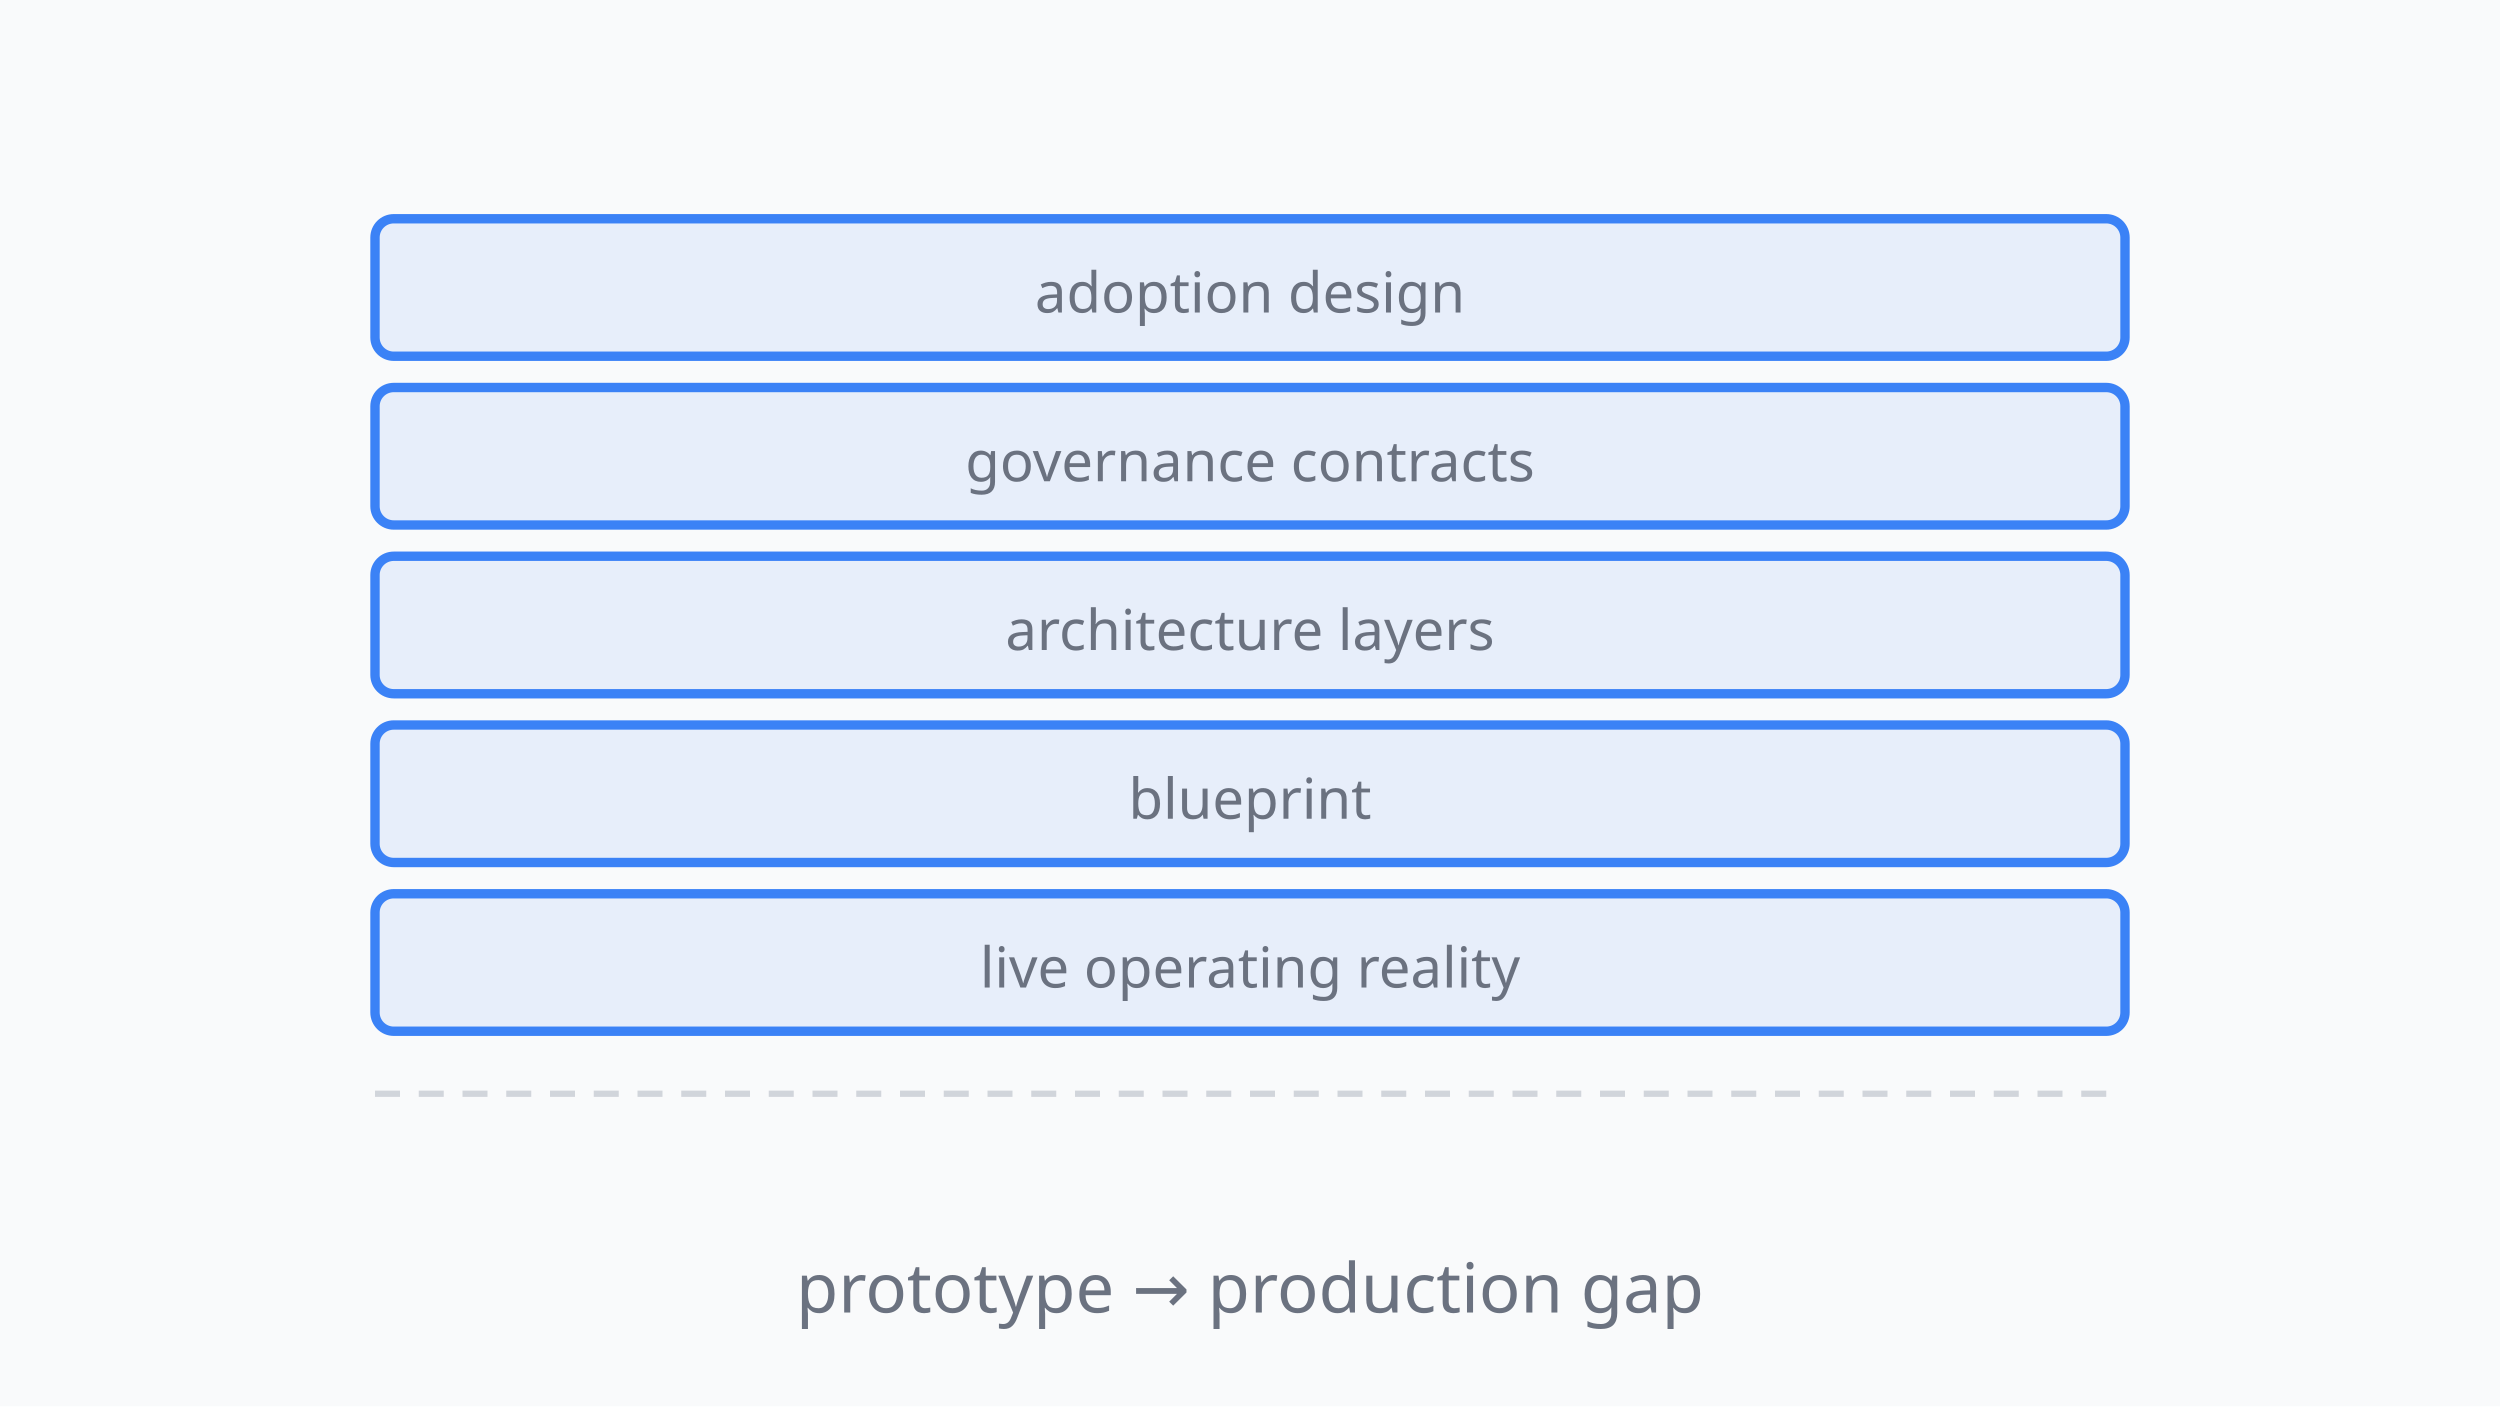
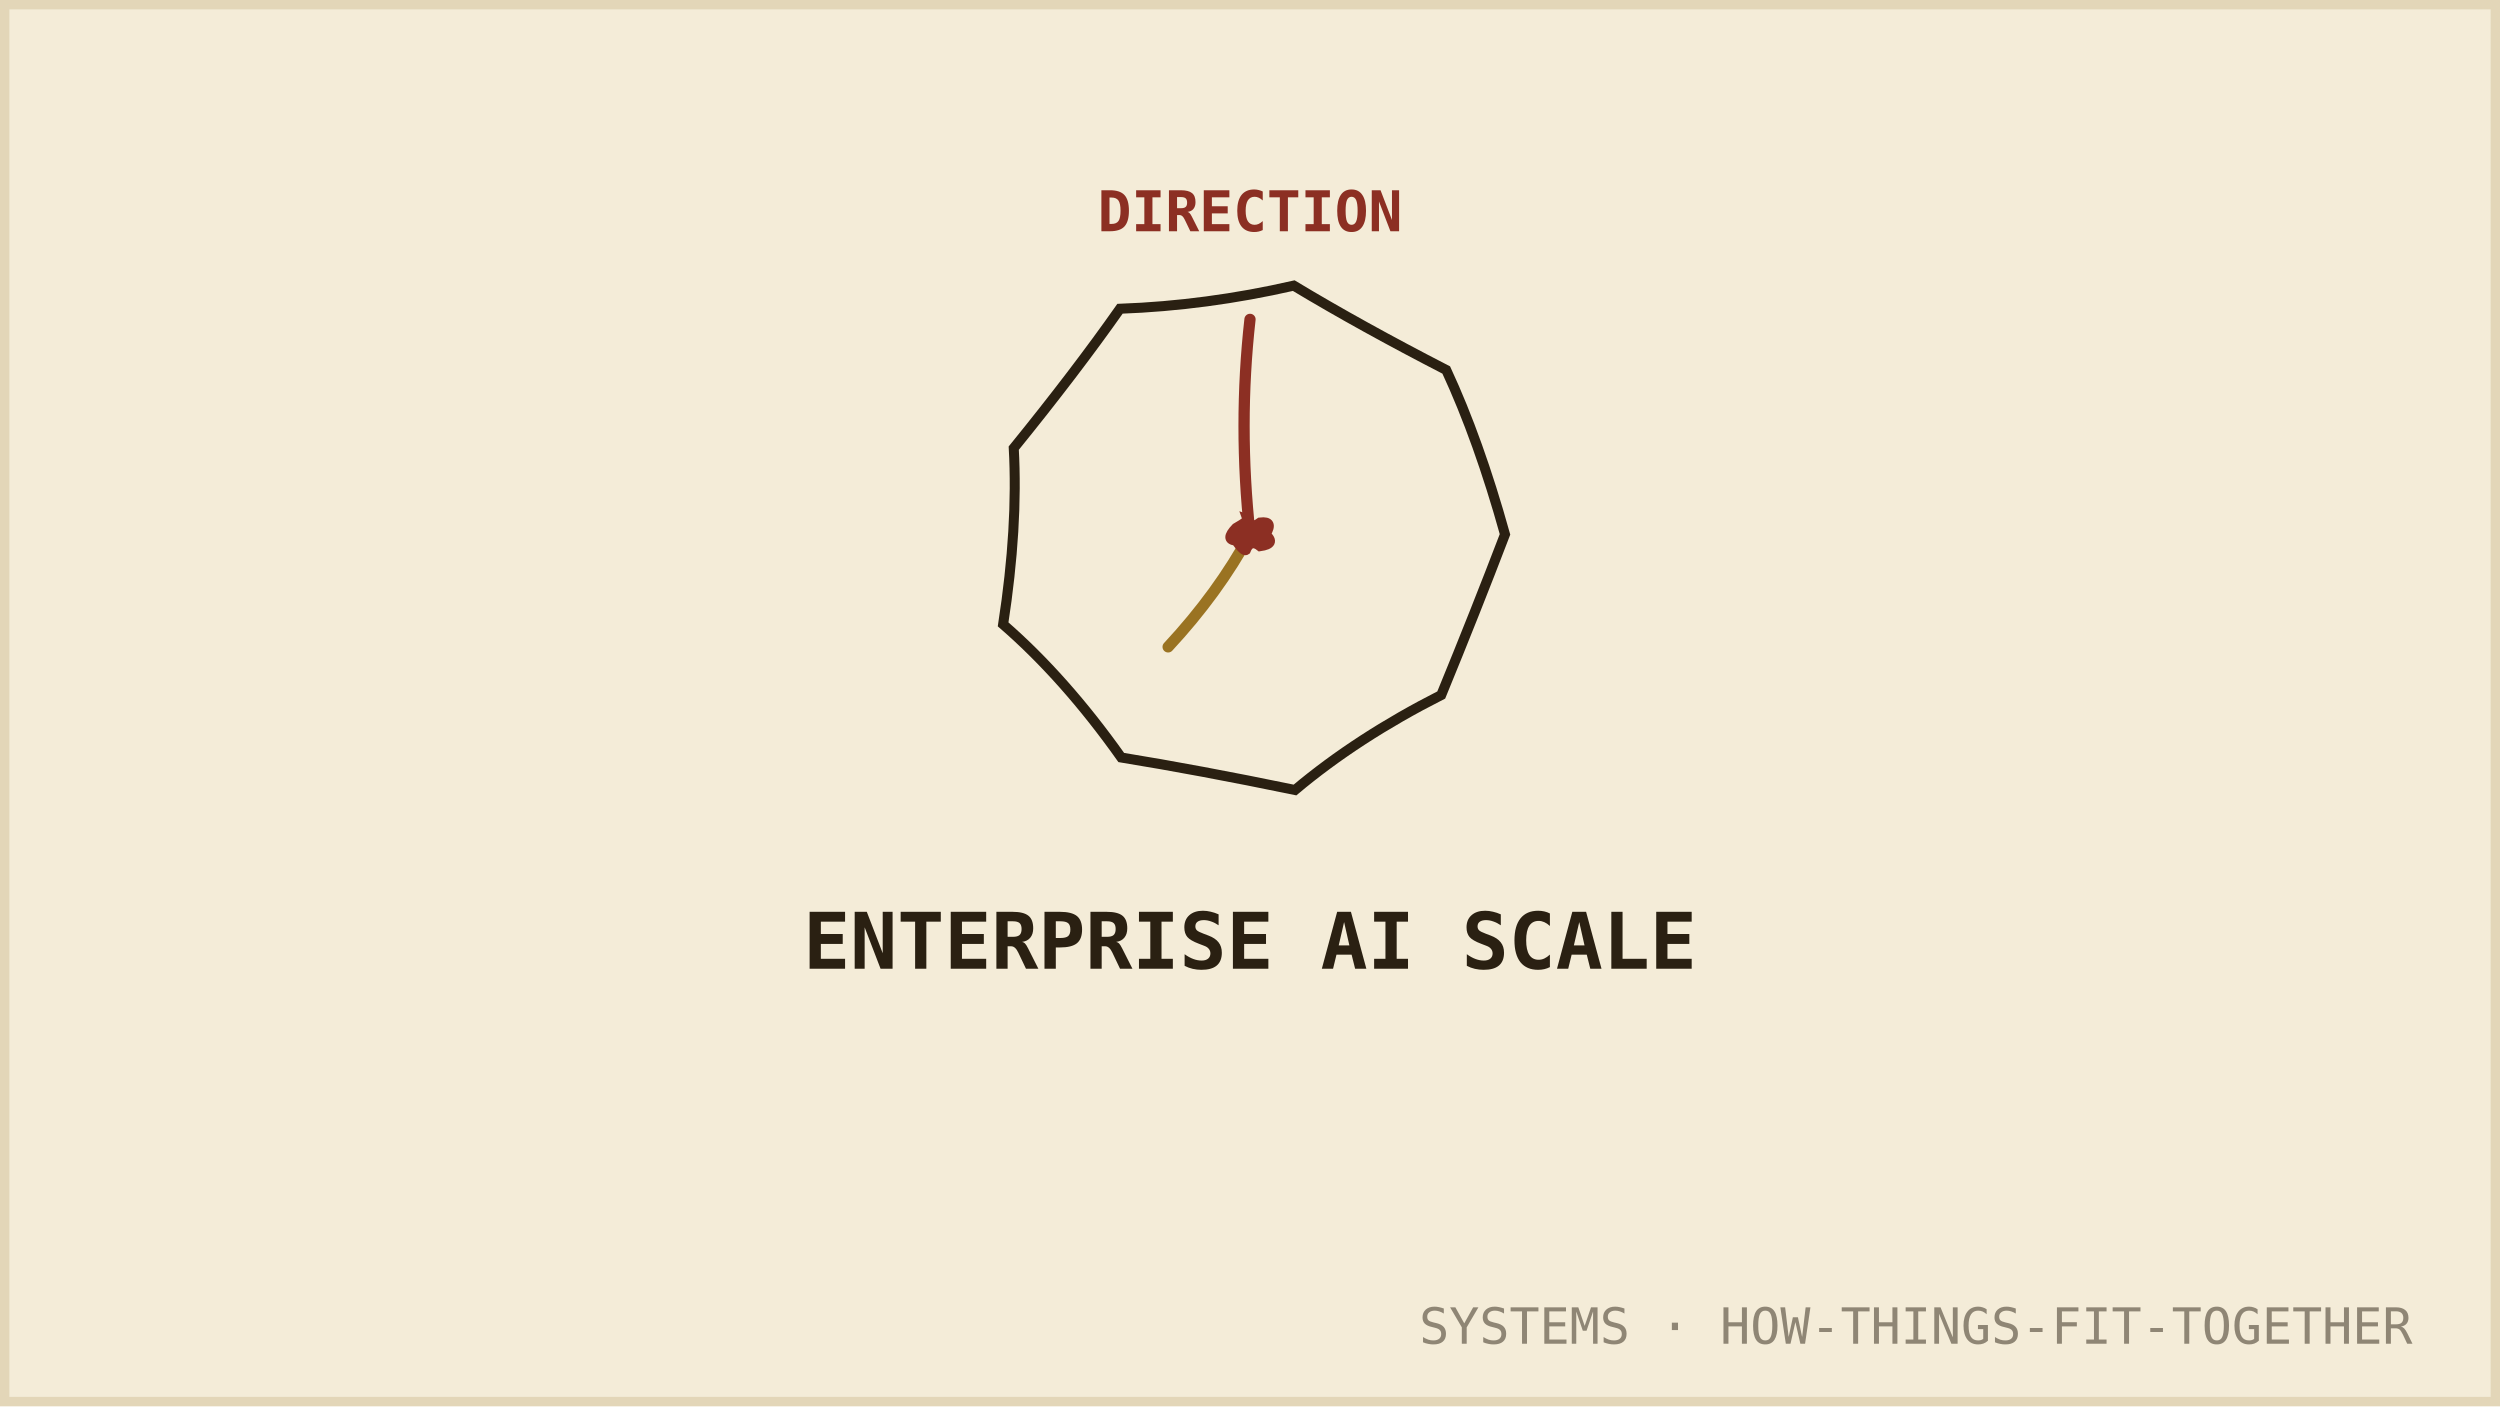
- <svg xmlns="http://www.w3.org/2000/svg" viewBox="0 0 400 225" role="img" aria-labelledby="title desc">
-   <rect width="400" height="225" fill="#f9fafb" />
-   <g stroke="#3b82f6" stroke-width="1.5" fill="none">
-     <rect x="60" y="35" width="280" height="22" rx="3" />
-     <rect x="60" y="62" width="280" height="22" rx="3" />
-     <rect x="60" y="89" width="280" height="22" rx="3" />
-     <rect x="60" y="116" width="280" height="22" rx="3" />
-     <rect x="60" y="143" width="280" height="22" rx="3" />
-   </g>
-   <g fill="#3b82f6" opacity="0.1">
-     <rect x="60" y="35" width="280" height="22" rx="3" />
-     <rect x="60" y="62" width="280" height="22" rx="3" />
-     <rect x="60" y="89" width="280" height="22" rx="3" />
-     <rect x="60" y="116" width="280" height="22" rx="3" />
-     <rect x="60" y="143" width="280" height="22" rx="3" />
-   </g>
-   <g font-family="system-ui, sans-serif" font-size="9" fill="#6b7280">
-     <text x="200" y="50" text-anchor="middle">adoption design</text>
-     <text x="200" y="77" text-anchor="middle">governance contracts</text>
-     <text x="200" y="104" text-anchor="middle">architecture layers</text>
-     <text x="200" y="131" text-anchor="middle">blueprint</text>
-     <text x="200" y="158" text-anchor="middle">live operating reality</text>
-   </g>
-   <g stroke="#d1d5db" stroke-width="1" stroke-dasharray="4 3" fill="none">
-     <line x1="60" y1="175" x2="340" y2="175" />
-   </g>
-   <g font-family="system-ui, sans-serif" font-size="11" fill="#6b7280">
-     <text x="200" y="210" text-anchor="middle">prototype → production gap</text>
-   </g>
+ <svg xmlns="http://www.w3.org/2000/svg" viewBox="0 0 400 225" role="img" aria-labelledby="t d">
+   <rect width="400" height="225" fill="#f4ecd8" />
+   <rect x="0.75" y="0.75" width="398.5" height="223.5" fill="none" stroke="#e3d6b8" stroke-width="1.5" />
+   <path d="M 240.8 85.5 Q 236.1 97.8 230.6 111.2 Q 217.2 118.0 207.2 126.4 Q 191.7 123.2 179.4 121.2 Q 170.4 108.5 160.5 99.9 Q 162.9 84.3 162.2 71.7 Q 172.1 59.5 179.2 49.4 Q 193.0 48.9 207.0 45.7 Q 217.8 52.2 231.4 59.2 Q 236.6 70.4 240.8 85.5 Z" stroke="#2a2012" stroke-width="1.60" fill="none" />
+   <path d="M 200.0 85.5 Q 198.1 68.0 200.0 51.1" stroke="#8c2f23" stroke-width="1.80" fill="none" stroke-linecap="round" />
+   <path d="M 200.0 85.5 Q 194.9 94.9 186.9 103.5" stroke="#9a7322" stroke-width="1.80" fill="none" stroke-linecap="round" />
+   <path d="M 202.6 85.5 Q 204.4 87.1 201.6 87.5 Q 200.1 86.3 199.4 88.1 Q 199.0 88.4 197.7 86.6 Q 195.8 86.4 197.7 84.4 Q 200.0 83.1 199.4 82.9 Q 200.0 84.7 201.6 83.5 Q 204.0 83.2 202.6 85.5 Z" stroke="#8c2f23" stroke-width="1.40" fill="#8c2f23" />
+   <text x="200.0" y="37.0" font-family="'JetBrains Mono', ui-monospace, monospace" font-size="9.0" fill="#8c2f23" font-weight="700" text-anchor="middle">DIRECTION</text>
+   <text x="200.0" y="155.0" font-family="'JetBrains Mono', ui-monospace, monospace" font-size="12.5" fill="#2a2012" font-weight="700" text-anchor="middle">ENTERPRISE AI SCALE</text>
+   <text x="386" y="215" font-family="'JetBrains Mono', ui-monospace, monospace" font-size="8.0" fill="#2a2012" opacity="0.5" text-anchor="end">SYSTEMS · HOW-THINGS-FIT-TOGETHER</text>
</svg>
